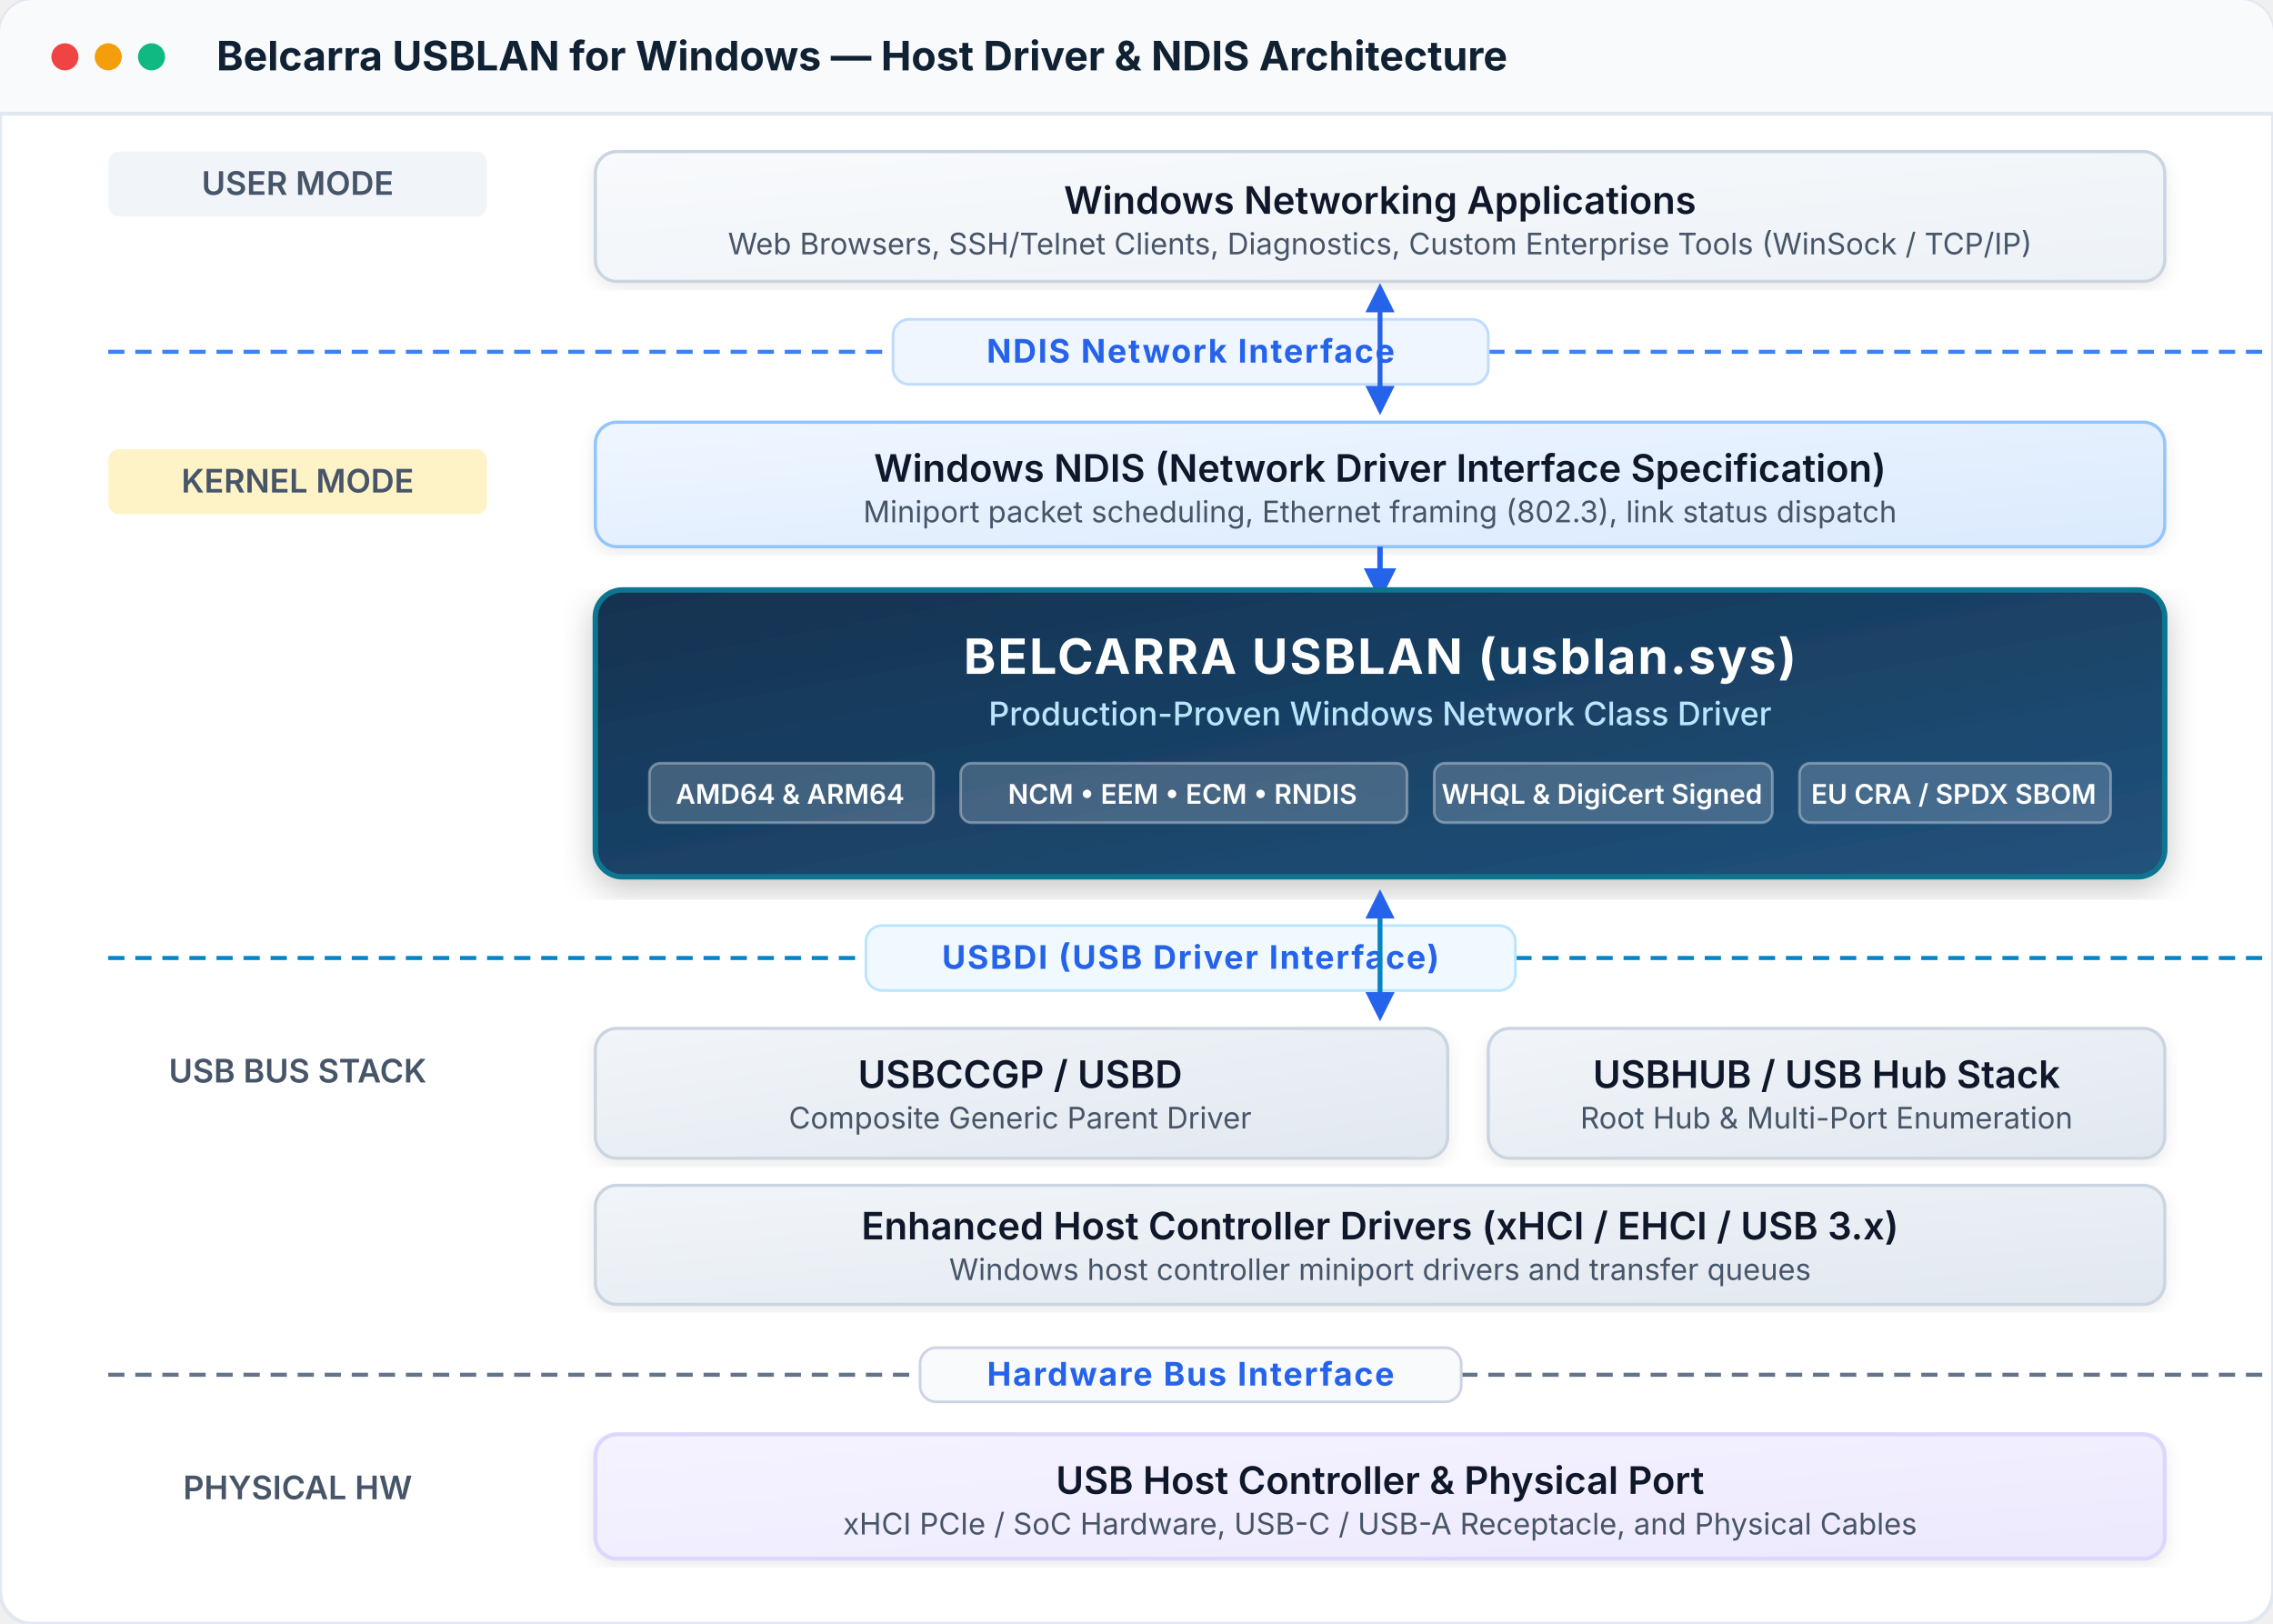
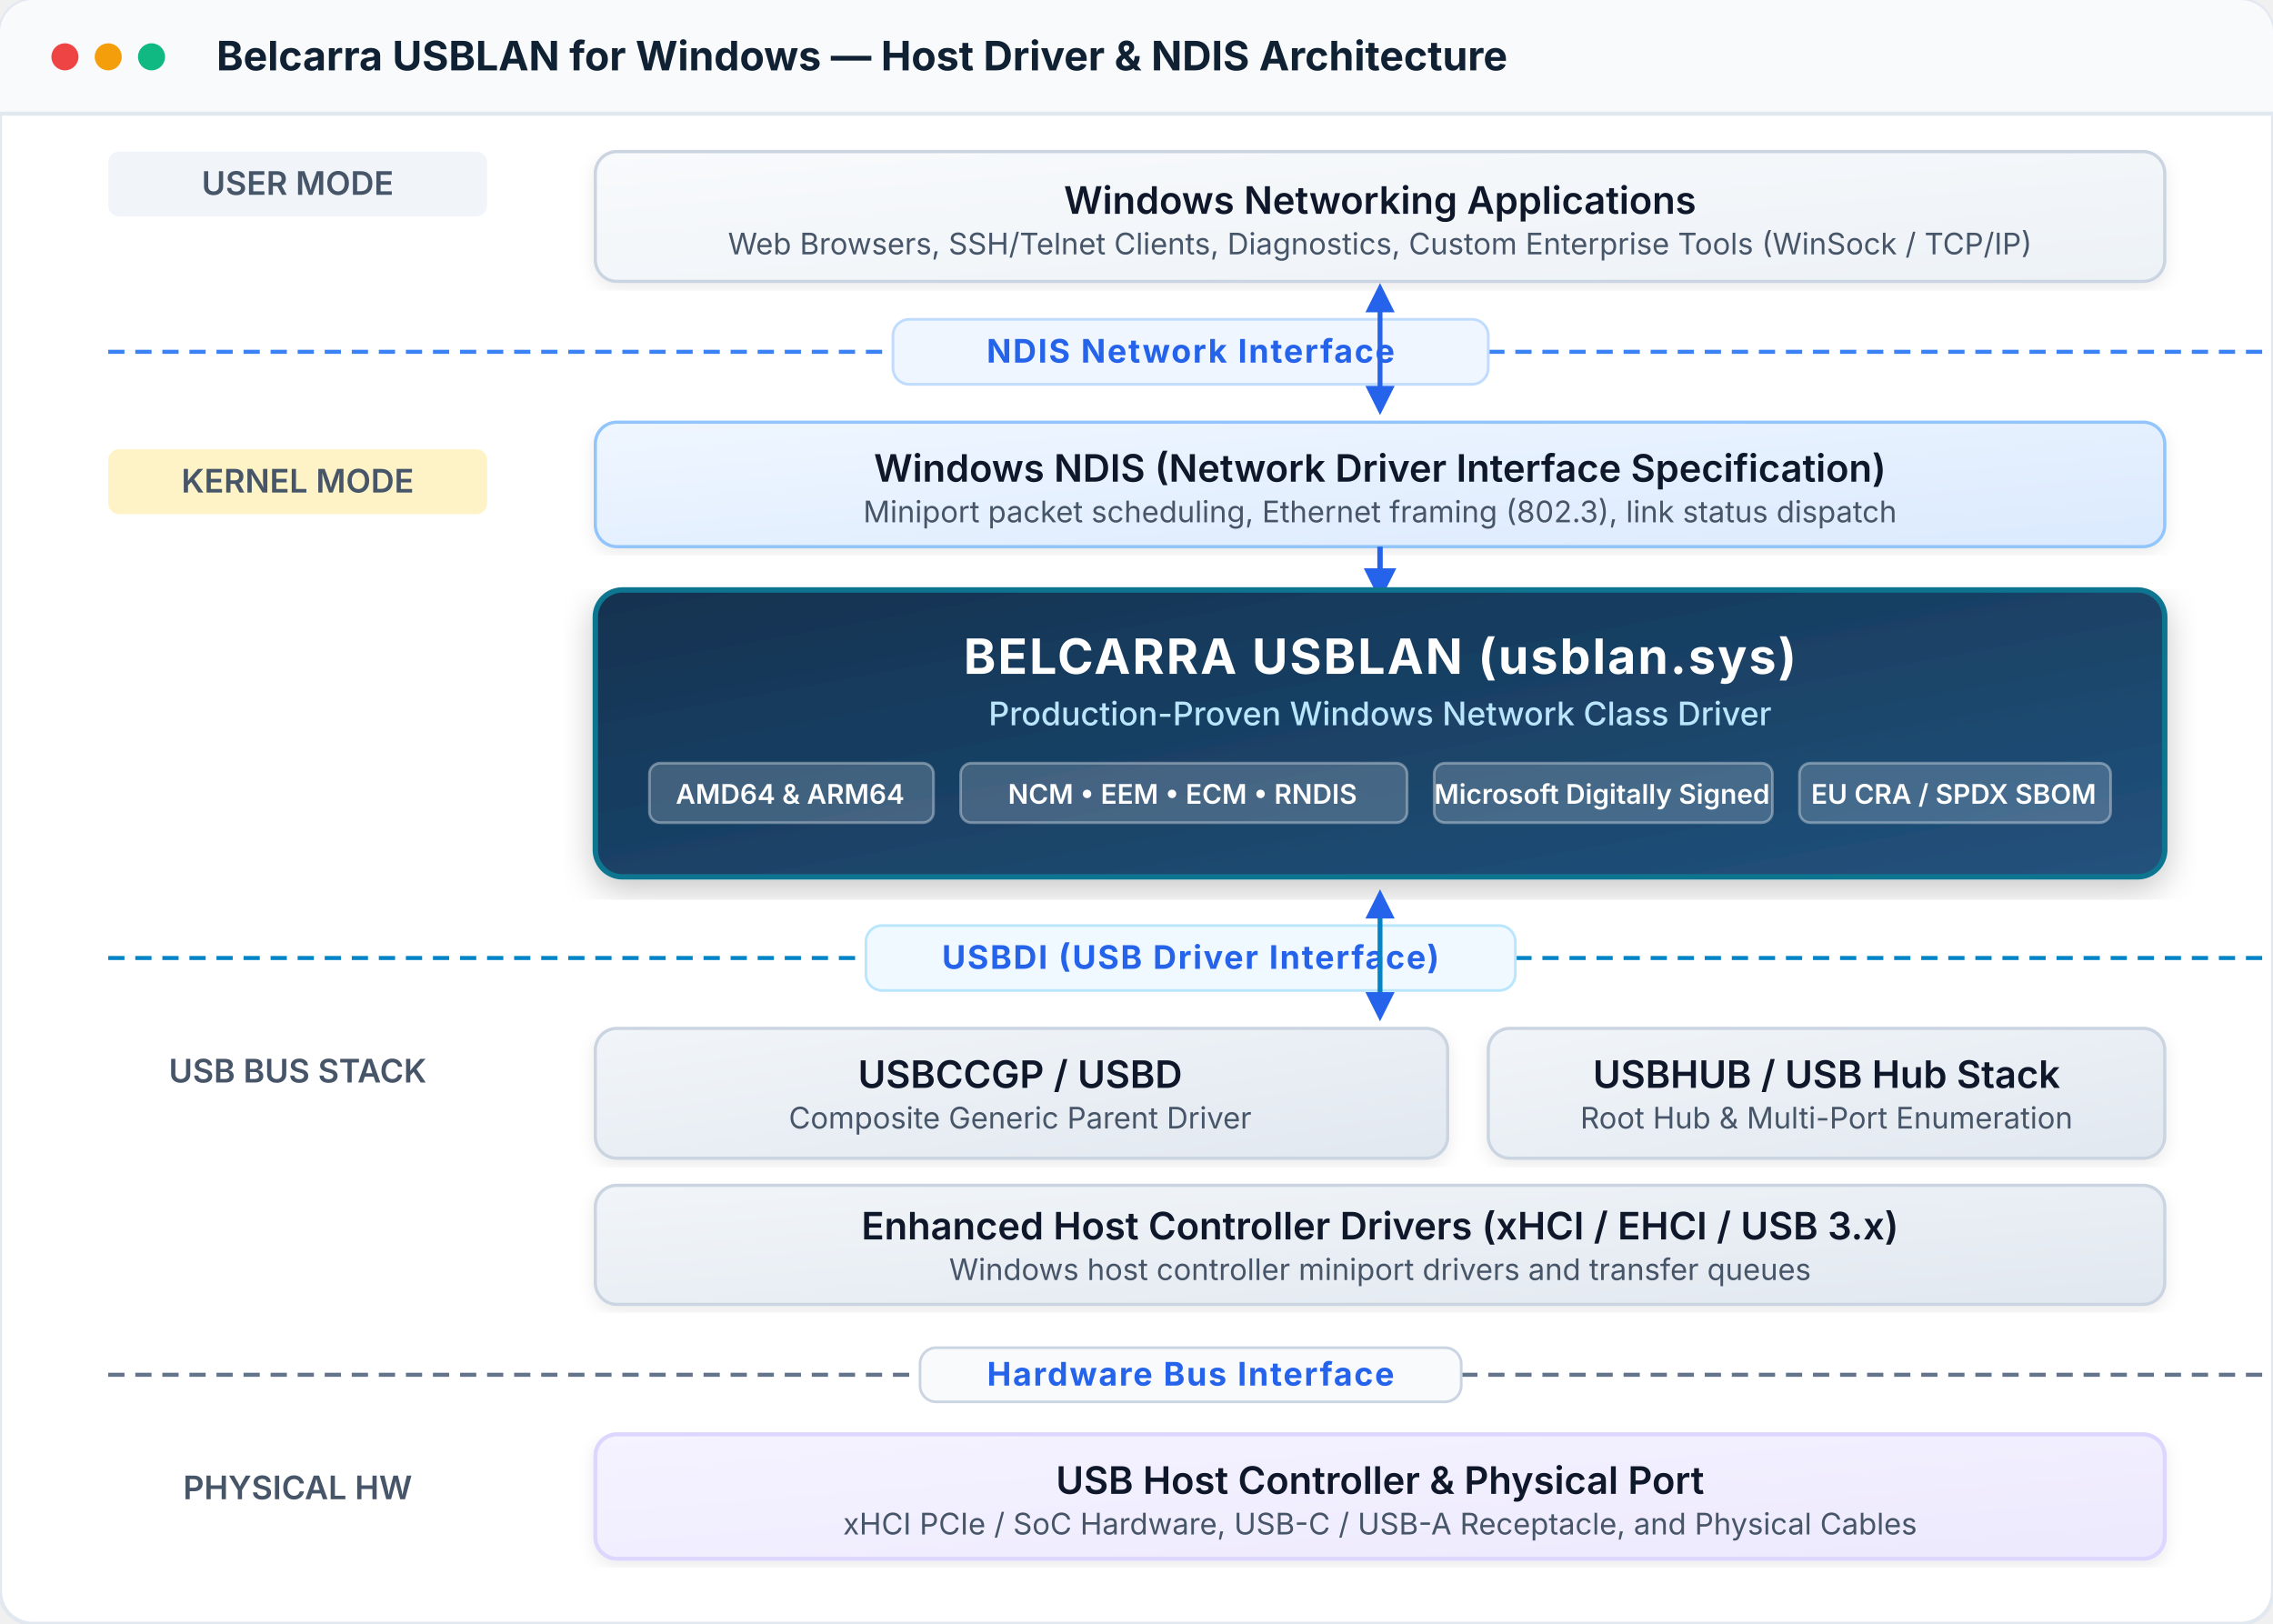
<svg xmlns="http://www.w3.org/2000/svg" viewBox="0 0 840 600" width="100%" height="auto" role="img" aria-label="USBLAN for Windows Architecture Diagram">
  <defs>
    <linearGradient id="usblanHeroGrad" x1="0%" y1="0%" x2="100%" y2="100%">
      <stop offset="0%" stop-color="#123250" />
      <stop offset="100%" stop-color="#22527D" />
    </linearGradient>
    <linearGradient id="appGrad" x1="0%" y1="0%" x2="100%" y2="100%">
      <stop offset="0%" stop-color="#F8FAFC" />
      <stop offset="100%" stop-color="#EDF2F7" />
    </linearGradient>
    <linearGradient id="ndisGrad" x1="0%" y1="0%" x2="100%" y2="100%">
      <stop offset="0%" stop-color="#EFF6FF" />
      <stop offset="100%" stop-color="#DBEAFE" />
    </linearGradient>
    <linearGradient id="usbBusGrad" x1="0%" y1="0%" x2="100%" y2="100%">
      <stop offset="0%" stop-color="#F1F5F9" />
      <stop offset="100%" stop-color="#E2E8F0" />
    </linearGradient>
    <linearGradient id="hwHostGrad" x1="0%" y1="0%" x2="100%" y2="100%">
      <stop offset="0%" stop-color="#F5F3FF" />
      <stop offset="100%" stop-color="#EDE9FE" />
    </linearGradient>
    <filter id="shadowBox" x="-2%" y="-3%" width="104%" height="110%">
      <feDropShadow dx="0" dy="2" stdDeviation="3" flood-opacity="0.08" />
    </filter>
    <filter id="heroShadow" x="-2%" y="-4%" width="104%" height="112%">
      <feDropShadow dx="0" dy="4" stdDeviation="6" flood-opacity="0.22" />
    </filter>
    <marker id="arrowDown" markerWidth="8" markerHeight="8" refX="4" refY="4" orient="auto">
      <path d="M 1 1 L 7 4 L 1 7 Z" fill="#2563EB" />
    </marker>
    <marker id="arrowUp" markerWidth="8" markerHeight="8" refX="4" refY="4" orient="auto">
      <path d="M 7 1 L 1 4 L 7 7 Z" fill="#2563EB" />
    </marker>
  </defs>
  <style>
    .title-text { font-family: "IBM Plex Sans", -apple-system, sans-serif; font-size: 15px; font-weight: 700; fill: #0f2133; }
    .boundary-label { font-family: "IBM Plex Sans", -apple-system, sans-serif; font-size: 12px; font-weight: 700; fill: #2563eb; letter-spacing: 0.05em; text-transform: uppercase; }
    .mode-tag { font-family: "IBM Plex Sans", -apple-system, sans-serif; font-size: 12px; font-weight: 600; fill: #475569; }
    .box-title { font-family: "IBM Plex Sans", -apple-system, sans-serif; font-size: 14px; font-weight: 600; fill: #0f172a; text-anchor: middle; }
    .box-sub { font-family: "IBM Plex Sans", -apple-system, sans-serif; font-size: 11px; fill: #475569; text-anchor: middle; }
    .hero-title { font-family: "IBM Plex Sans", -apple-system, sans-serif; font-size: 18px; font-weight: 700; fill: #FFFFFF; text-anchor: middle; letter-spacing: 0.04em; }
    .hero-sub { font-family: "IBM Plex Sans", -apple-system, sans-serif; font-size: 12px; font-weight: 500; fill: #BAE6FD; text-anchor: middle; }
    .pill { rx: 4; fill: rgba(255,255,255,0.18); stroke: rgba(255,255,255,0.35); stroke-width: 1; }
    .pill-text { font-family: "IBM Plex Sans", -apple-system, sans-serif; font-size: 10px; font-weight: 600; fill: #FFFFFF; text-anchor: middle; }
  </style>
  <rect width="840" height="600" rx="12" fill="#FFFFFF" stroke="#E2E8F0" stroke-width="1.5" />
  <rect x="0" y="0" width="840" height="42" rx="12" fill="#F8FAFC" />
  <rect x="0" y="30" width="840" height="12" fill="#F8FAFC" />
  <line x1="0" y1="42" x2="840" y2="42" stroke="#E2E8F0" stroke-width="1.5" />
  <circle cx="24" cy="21" r="5" fill="#EF4444" />
  <circle cx="40" cy="21" r="5" fill="#F59E0B" />
  <circle cx="56" cy="21" r="5" fill="#10B981" />
  <text x="80" y="26" class="title-text">Belcarra USBLAN for Windows — Host Driver &amp; NDIS Architecture</text>
  <g transform="translate(40, 56)">
    <rect x="0" y="0" width="140" height="24" rx="4" fill="#F1F5F9" />
    <text x="70" y="16" class="mode-tag" text-anchor="middle">USER MODE</text>
    <rect x="180" y="0" width="580" height="48" rx="8" fill="url(#appGrad)" stroke="#CBD5E1" stroke-width="1.2" filter="url(#shadowBox)" />
    <text x="470" y="23" class="box-title">Windows Networking Applications</text>
    <text x="470" y="38" class="box-sub">Web Browsers, SSH/Telnet Clients, Diagnostics, Custom Enterprise Tools (WinSock / TCP/IP)</text>
  </g>
  <g transform="translate(40, 118)">
    <line x1="0" y1="12" x2="800" y2="12" stroke="#3B82F6" stroke-width="1.5" stroke-dasharray="6 4" />
    <rect x="290" y="0" width="220" height="24" rx="6" fill="#EFF6FF" stroke="#BFDBFE" stroke-width="1" />
    <text x="400" y="16" class="boundary-label" text-anchor="middle">NDIS Network Interface</text>
    <line x1="470" y1="-8" x2="470" y2="30" stroke="#2563EB" stroke-width="1.8" marker-start="url(#arrowUp)" marker-end="url(#arrowDown)" />
  </g>
  <g transform="translate(40, 156)">
    <rect x="0" y="10" width="140" height="24" rx="4" fill="#FEF3C7" />
    <text x="70" y="26" class="mode-tag" fill="#92400E" text-anchor="middle">KERNEL MODE</text>
    <rect x="180" y="0" width="580" height="46" rx="8" fill="url(#ndisGrad)" stroke="#93C5FD" stroke-width="1.2" filter="url(#shadowBox)" />
    <text x="470" y="22" class="box-title" fill="#1E40AF">Windows NDIS (Network Driver Interface Specification)</text>
    <text x="470" y="37" class="box-sub" fill="#1D4ED8">Miniport packet scheduling, Ethernet framing (802.3), link status dispatch</text>
    <line x1="470" y1="46" x2="470" y2="60" stroke="#2563EB" stroke-width="2" marker-end="url(#arrowDown)" />
    <rect x="180" y="62" width="580" height="106" rx="10" fill="url(#usblanHeroGrad)" stroke="#0E7490" stroke-width="2" filter="url(#heroShadow)" />
    <text x="470" y="93" class="hero-title">BELCARRA USBLAN (usblan.sys)</text>
    <text x="470" y="112" class="hero-sub">Production-Proven Windows Network Class Driver</text>
    <g transform="translate(200, 126)">
      <rect x="0" y="0" width="105" height="22" class="pill" />
      <text x="52" y="15" class="pill-text">AMD64 &amp; ARM64</text>
      <rect x="115" y="0" width="165" height="22" class="pill" />
      <text x="197" y="15" class="pill-text">NCM • EEM • ECM • RNDIS</text>
      <rect x="290" y="0" width="125" height="22" class="pill" />
-       <text x="352" y="15" class="pill-text">WHQL &amp; DigiCert Signed</text>
+       <text x="352" y="15" class="pill-text">Microsoft Digitally Signed</text>
      <rect x="425" y="0" width="115" height="22" class="pill" />
      <text x="482" y="15" class="pill-text">EU CRA / SPDX SBOM</text>
    </g>
  </g>
  <g transform="translate(40, 342)">
    <line x1="0" y1="12" x2="800" y2="12" stroke="#0284C7" stroke-width="1.5" stroke-dasharray="6 4" />
    <rect x="280" y="0" width="240" height="24" rx="6" fill="#F0F9FF" stroke="#BAE6FD" stroke-width="1" />
    <text x="400" y="16" class="boundary-label" fill="#0284C7" text-anchor="middle">USBDI (USB Driver Interface)</text>
    <line x1="470" y1="-8" x2="470" y2="30" stroke="#0284C7" stroke-width="1.8" marker-start="url(#arrowUp)" marker-end="url(#arrowDown)" />
  </g>
  <g transform="translate(40, 380)">
    <text x="70" y="20" class="mode-tag" text-anchor="middle">USB BUS STACK</text>
    <rect x="180" y="0" width="315" height="48" rx="8" fill="url(#usbBusGrad)" stroke="#CBD5E1" stroke-width="1.2" filter="url(#shadowBox)" />
    <text x="337" y="22" class="box-title">USBCCGP / USBD</text>
    <text x="337" y="37" class="box-sub">Composite Generic Parent Driver</text>
    <rect x="510" y="0" width="250" height="48" rx="8" fill="url(#usbBusGrad)" stroke="#CBD5E1" stroke-width="1.2" filter="url(#shadowBox)" />
    <text x="635" y="22" class="box-title">USBHUB / USB Hub Stack</text>
    <text x="635" y="37" class="box-sub">Root Hub &amp; Multi-Port Enumeration</text>
    <rect x="180" y="58" width="580" height="44" rx="8" fill="url(#usbBusGrad)" stroke="#CBD5E1" stroke-width="1.2" filter="url(#shadowBox)" />
    <text x="470" y="78" class="box-title">Enhanced Host Controller Drivers (xHCI / EHCI / USB 3.x)</text>
    <text x="470" y="93" class="box-sub">Windows host controller miniport drivers and transfer queues</text>
  </g>
  <g transform="translate(40, 498)">
    <line x1="0" y1="10" x2="800" y2="10" stroke="#64748B" stroke-width="1.5" stroke-dasharray="6 4" />
    <rect x="300" y="0" width="200" height="20" rx="6" fill="#F8FAFC" stroke="#CBD5E1" stroke-width="1" />
    <text x="400" y="14" class="boundary-label" fill="#475569" text-anchor="middle">Hardware Bus Interface</text>
  </g>
  <g transform="translate(40, 530)">
    <text x="70" y="24" class="mode-tag" text-anchor="middle">PHYSICAL HW</text>
    <rect x="180" y="0" width="580" height="46" rx="8" fill="url(#hwHostGrad)" stroke="#DDD6FE" stroke-width="1.5" filter="url(#shadowBox)" />
    <text x="470" y="22" class="box-title" fill="#5B21B6">USB Host Controller &amp; Physical Port</text>
    <text x="470" y="37" class="box-sub" fill="#6D28D9">xHCI PCIe / SoC Hardware, USB-C / USB-A Receptacle, and Physical Cables</text>
  </g>
</svg>
